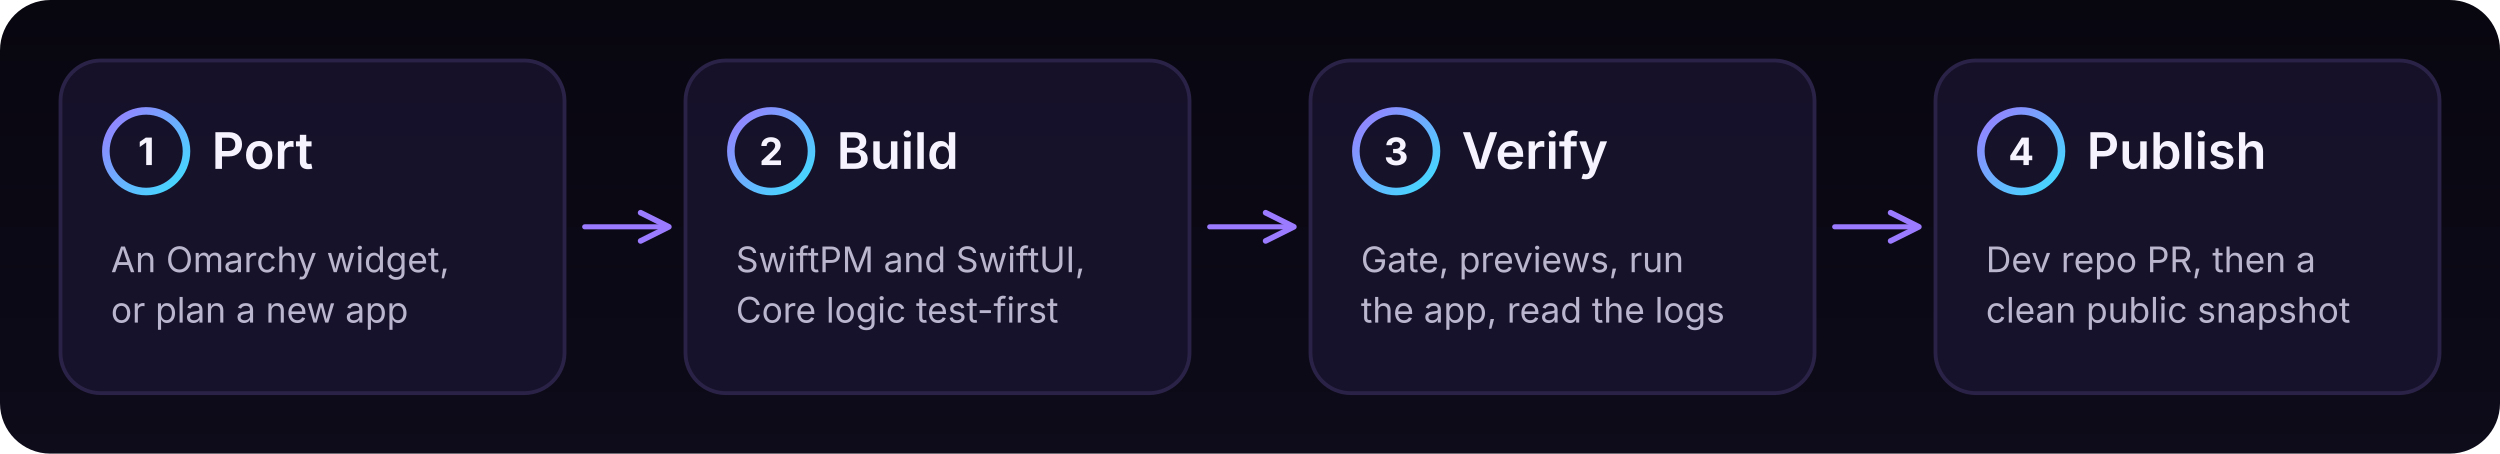
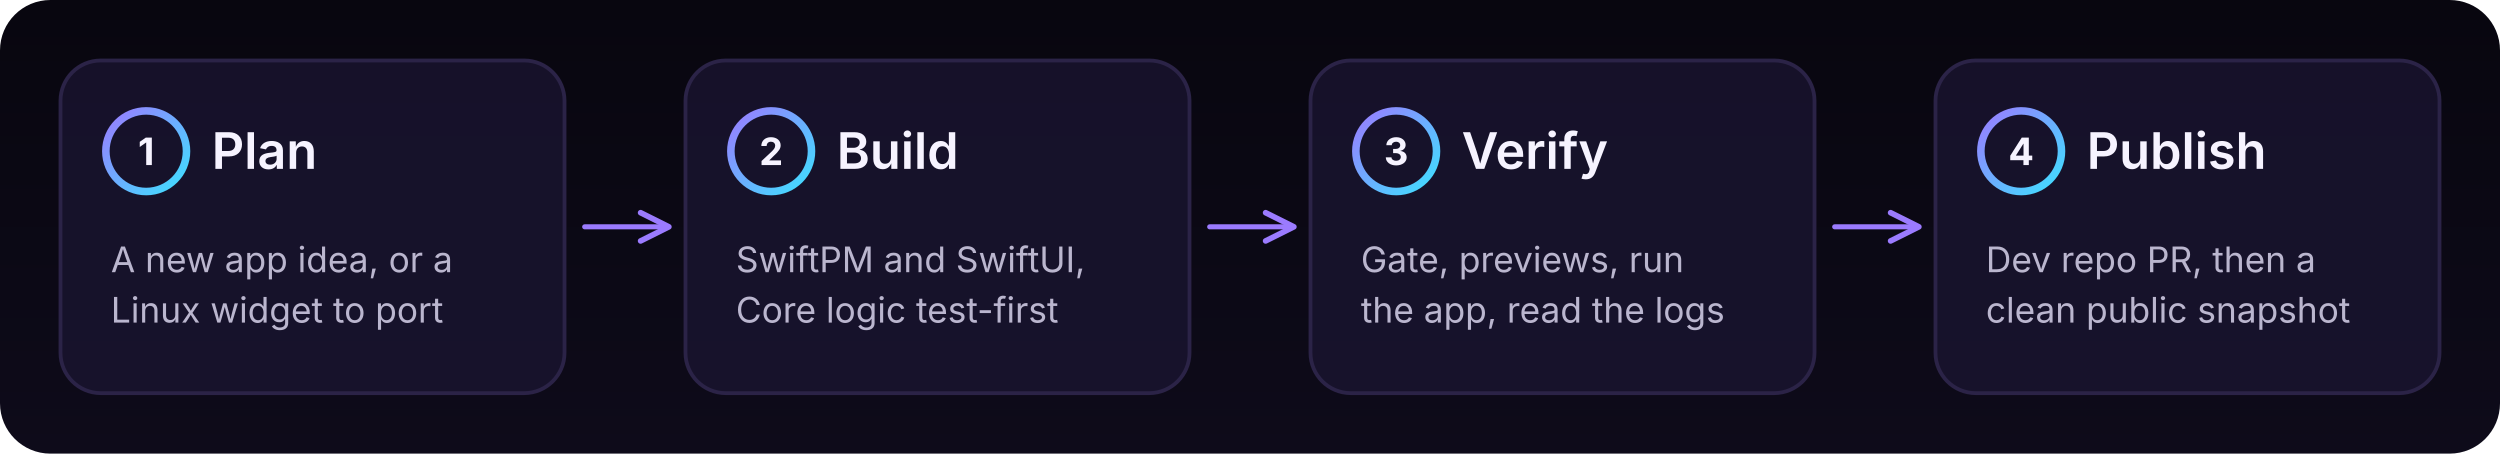
- <svg xmlns="http://www.w3.org/2000/svg" viewBox="0 0 992 180" width="992" height="180" role="img" aria-label="Plugin lifecycle: port, build, verify, publish">
+ <svg xmlns="http://www.w3.org/2000/svg" viewBox="0 0 992 180" width="992" height="180" role="img" aria-label="How a SummonOS app is made: plan, build, verify, publish">
  <defs>
    <linearGradient id="bg" x1="0" y1="0" x2="0" y2="1">
      <stop offset="0" stop-color="#08060F" />
      <stop offset="1" stop-color="#0E0B1A" />
    </linearGradient>
    <radialGradient id="glow" cx=".5" cy=".5" r=".5">
      <stop offset="0" stop-color="#9B7BFF" stop-opacity="0.35" />
      <stop offset="1" stop-color="#9B7BFF" stop-opacity="0" />
    </radialGradient>
  </defs>
  <rect width="992" height="180" rx="20" fill="url(#bg)" />
  <defs>
    <linearGradient id="gs" x1="0" y1="0" x2="1" y2="1">
      <stop offset="0" stop-color="#9B7BFF" />
      <stop offset="1" stop-color="#3DE1FF" />
    </linearGradient>
    <marker id="arrow" viewBox="0 0 10 10" refX="8" refY="5" markerWidth="7" markerHeight="7" orient="auto">
      <path d="M1 1L9 5L1 9" fill="none" stroke="#9B7BFF" stroke-width="1.6" stroke-linecap="round" stroke-linejoin="round" />
    </marker>
  </defs>
  <rect x="24" y="24" width="200" height="132" rx="16" fill="#1A1530" fill-opacity="0.8" stroke="#2B2347" stroke-width="1.5" />
  <circle cx="58" cy="60" r="16" fill="none" stroke="url(#gs)" stroke-width="3" />
  <text x="58" y="65.5" font-family="Inter, -apple-system, BlinkMacSystemFont, 'Segoe UI', Helvetica, Arial, sans-serif" font-size="15" font-weight="700" fill="#F6F3FF" text-anchor="middle">1</text>
-   <text x="84" y="67" font-family="Inter, -apple-system, BlinkMacSystemFont, 'Segoe UI', Helvetica, Arial, sans-serif" font-size="20" font-weight="600" fill="#F6F3FF">Port</text>
-   <text x="44" y="108" font-family="Inter, -apple-system, BlinkMacSystemFont, 'Segoe UI', Helvetica, Arial, sans-serif" font-size="14" font-weight="400" fill="#E4DEF7" opacity=".8">An Omarchy widget,</text>
-   <text x="44" y="128" font-family="Inter, -apple-system, BlinkMacSystemFont, 'Segoe UI', Helvetica, Arial, sans-serif" font-size="14" font-weight="400" fill="#E4DEF7" opacity=".8">or plan a new app</text>
+   <text x="84" y="67" font-family="Inter, -apple-system, BlinkMacSystemFont, 'Segoe UI', Helvetica, Arial, sans-serif" font-size="20" font-weight="600" fill="#F6F3FF">Plan</text>
+   <text x="44" y="108" font-family="Inter, -apple-system, BlinkMacSystemFont, 'Segoe UI', Helvetica, Arial, sans-serif" font-size="14" font-weight="400" fill="#E4DEF7" opacity=".8">A new app idea, or a</text>
+   <text x="44" y="128" font-family="Inter, -apple-system, BlinkMacSystemFont, 'Segoe UI', Helvetica, Arial, sans-serif" font-size="14" font-weight="400" fill="#E4DEF7" opacity=".8">Linux widget to port</text>
  <path d="M232 90H264" stroke="#9B7BFF" stroke-width="2" stroke-linecap="round" marker-end="url(#arrow)" />
  <rect x="272" y="24" width="200" height="132" rx="16" fill="#1A1530" fill-opacity="0.8" stroke="#2B2347" stroke-width="1.5" />
  <circle cx="306" cy="60" r="16" fill="none" stroke="url(#gs)" stroke-width="3" />
  <text x="306" y="65.5" font-family="Inter, -apple-system, BlinkMacSystemFont, 'Segoe UI', Helvetica, Arial, sans-serif" font-size="15" font-weight="700" fill="#F6F3FF" text-anchor="middle">2</text>
  <text x="332" y="67" font-family="Inter, -apple-system, BlinkMacSystemFont, 'Segoe UI', Helvetica, Arial, sans-serif" font-size="20" font-weight="600" fill="#F6F3FF">Build</text>
  <text x="292" y="108" font-family="Inter, -apple-system, BlinkMacSystemFont, 'Segoe UI', Helvetica, Arial, sans-serif" font-size="14" font-weight="400" fill="#E4DEF7" opacity=".8">SwiftPM and SwiftUI,</text>
  <text x="292" y="128" font-family="Inter, -apple-system, BlinkMacSystemFont, 'Segoe UI', Helvetica, Arial, sans-serif" font-size="14" font-weight="400" fill="#E4DEF7" opacity=".8">Core logic test-first</text>
  <path d="M480 90H512" stroke="#9B7BFF" stroke-width="2" stroke-linecap="round" marker-end="url(#arrow)" />
  <rect x="520" y="24" width="200" height="132" rx="16" fill="#1A1530" fill-opacity="0.8" stroke="#2B2347" stroke-width="1.5" />
  <circle cx="554" cy="60" r="16" fill="none" stroke="url(#gs)" stroke-width="3" />
  <text x="554" y="65.5" font-family="Inter, -apple-system, BlinkMacSystemFont, 'Segoe UI', Helvetica, Arial, sans-serif" font-size="15" font-weight="700" fill="#F6F3FF" text-anchor="middle">3</text>
  <text x="580" y="67" font-family="Inter, -apple-system, BlinkMacSystemFont, 'Segoe UI', Helvetica, Arial, sans-serif" font-size="20" font-weight="600" fill="#F6F3FF">Verify</text>
  <text x="540" y="108" font-family="Inter, -apple-system, BlinkMacSystemFont, 'Segoe UI', Helvetica, Arial, sans-serif" font-size="14" font-weight="400" fill="#E4DEF7" opacity=".8">Gate, previews, run</text>
  <text x="540" y="128" font-family="Inter, -apple-system, BlinkMacSystemFont, 'Segoe UI', Helvetica, Arial, sans-serif" font-size="14" font-weight="400" fill="#E4DEF7" opacity=".8">the app, read the logs</text>
  <path d="M728 90H760" stroke="#9B7BFF" stroke-width="2" stroke-linecap="round" marker-end="url(#arrow)" />
  <rect x="768" y="24" width="200" height="132" rx="16" fill="#1A1530" fill-opacity="0.8" stroke="#2B2347" stroke-width="1.5" />
  <circle cx="802" cy="60" r="16" fill="none" stroke="url(#gs)" stroke-width="3" />
  <text x="802" y="65.5" font-family="Inter, -apple-system, BlinkMacSystemFont, 'Segoe UI', Helvetica, Arial, sans-serif" font-size="15" font-weight="700" fill="#F6F3FF" text-anchor="middle">4</text>
  <text x="828" y="67" font-family="Inter, -apple-system, BlinkMacSystemFont, 'Segoe UI', Helvetica, Arial, sans-serif" font-size="20" font-weight="600" fill="#F6F3FF">Publish</text>
  <text x="788" y="108" font-family="Inter, -apple-system, BlinkMacSystemFont, 'Segoe UI', Helvetica, Arial, sans-serif" font-size="14" font-weight="400" fill="#E4DEF7" opacity=".8">Dev repo PR, then a</text>
  <text x="788" y="128" font-family="Inter, -apple-system, BlinkMacSystemFont, 'Segoe UI', Helvetica, Arial, sans-serif" font-size="14" font-weight="400" fill="#E4DEF7" opacity=".8">clean public snapshot</text>
</svg>
